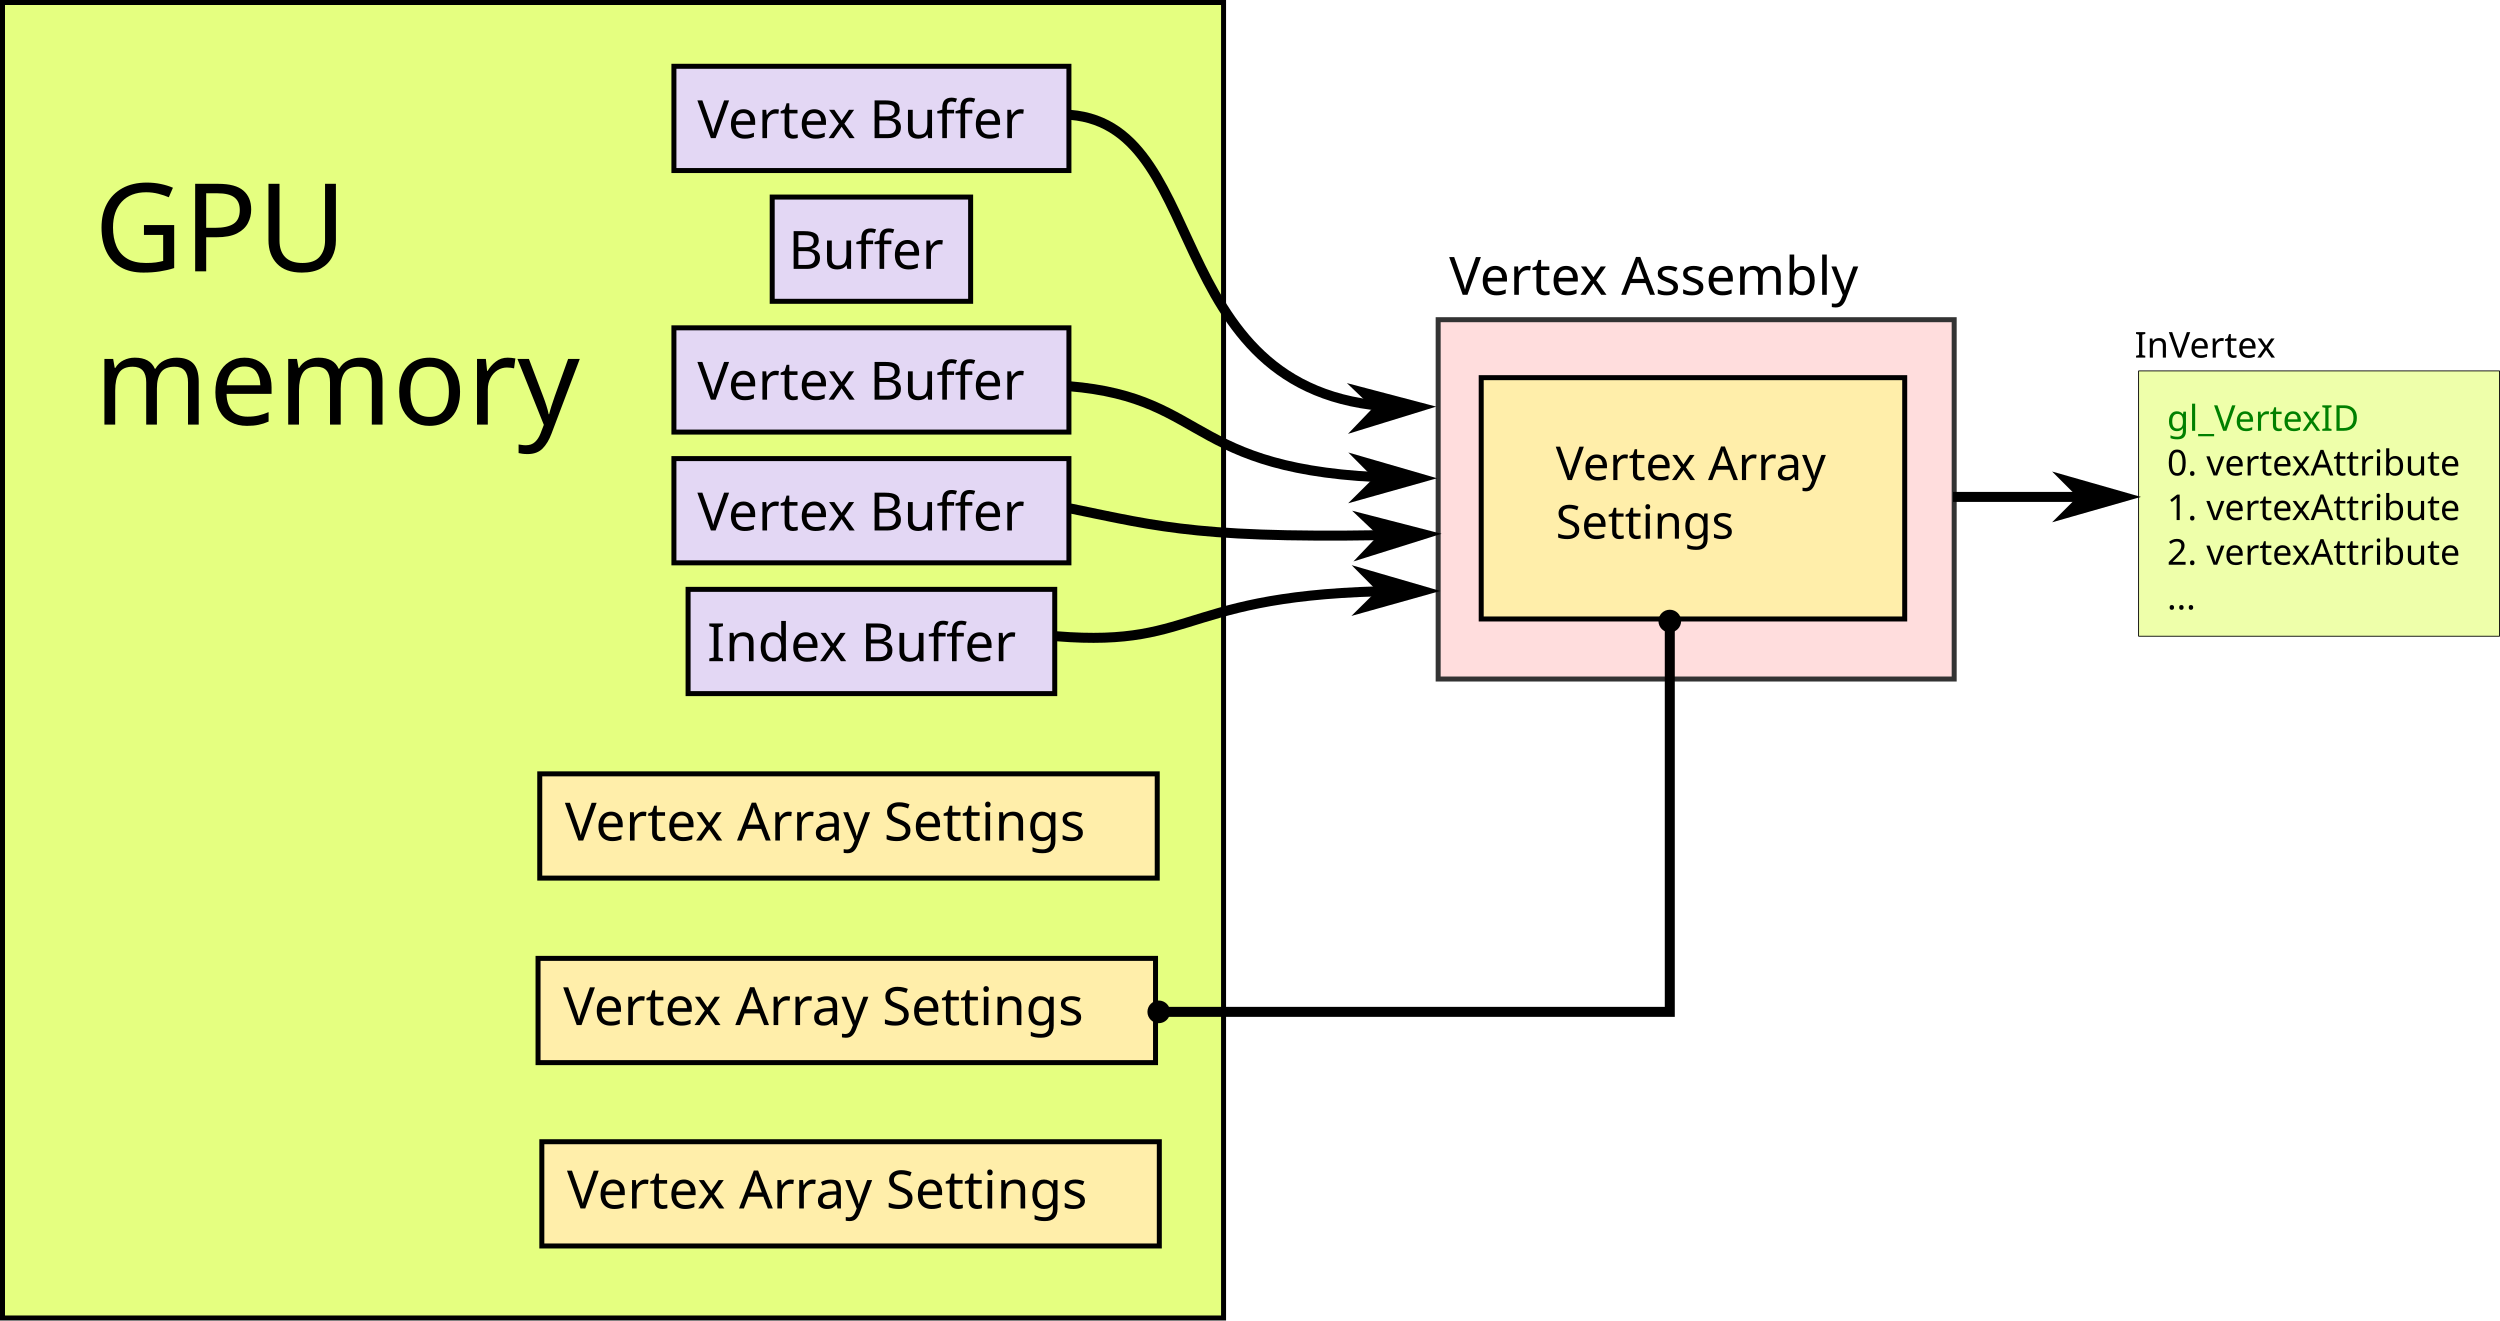
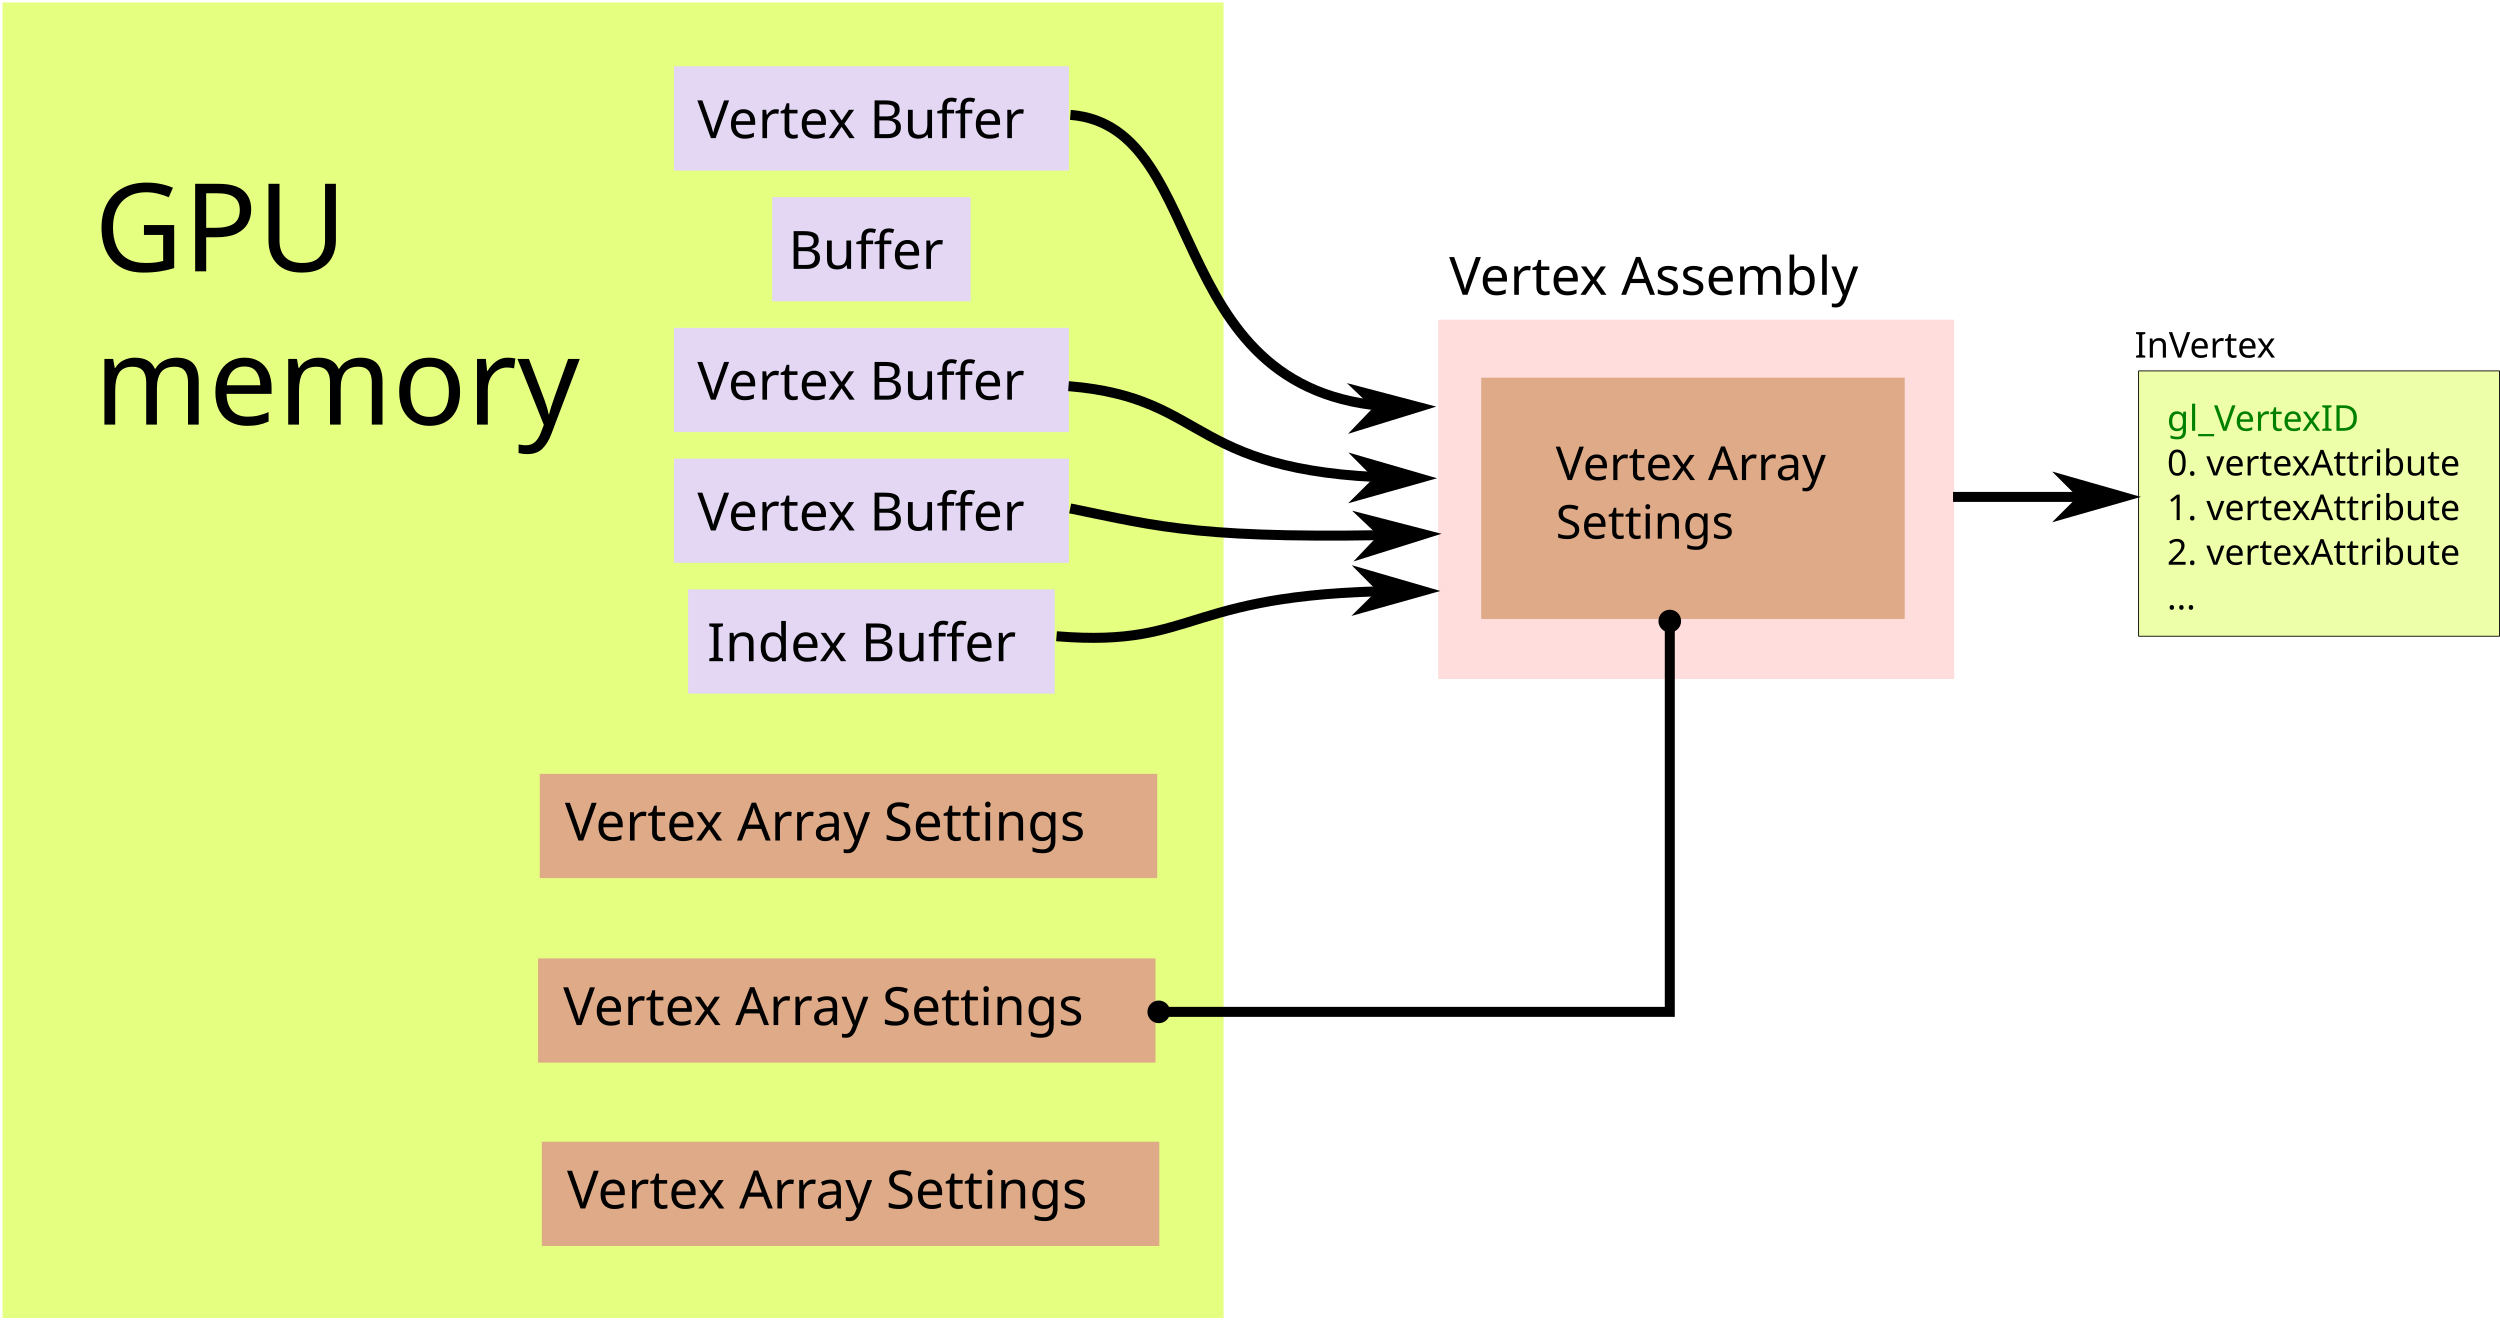
<svg xmlns="http://www.w3.org/2000/svg" width="499.928mm" height="264.06mm" viewBox="0 0 499.928 264.06" version="1.1" id="svg13790">
  <defs id="defs13784">
    <marker orient="auto" refY="0" refX="0" id="marker22578" style="overflow:visible">
      <path id="path22576" d="m -2.5,-1 c 0,2.76 -2.24,5 -5,5 -2.76,0 -5,-2.24 -5,-5 0,-2.76 2.24,-5 5,-5 2.76,0 5,2.24 5,5 z" style="fill:#000000;fill-opacity:1;fill-rule:evenodd;stroke:#000000;stroke-width:1pt;stroke-opacity:1" transform="matrix(0.2,0,0,0.2,1.48,0.2)" />
    </marker>
    <marker orient="auto" refY="0" refX="0" id="Arrow2Sstart" style="overflow:visible">
      <path id="path4827" style="fill:#000000;fill-opacity:1;fill-rule:evenodd;stroke:#000000;stroke-width:0.625;stroke-linejoin:round;stroke-opacity:1" d="M 8.719,4.034 -2.207,0.016 8.719,-4.002 c -1.745,2.372 -1.735,5.617 -6e-7,8.035 z" transform="matrix(0.3,0,0,0.3,-0.69,0)" />
    </marker>
    <marker style="overflow:visible" id="marker1428" refX="0" refY="0" orient="auto">
      <path transform="matrix(-0.4,0,0,-0.4,-4,0)" style="fill:#000000;fill-opacity:1;fill-rule:evenodd;stroke:#000000;stroke-width:1pt;stroke-opacity:1" d="M 0,0 5,-5 -12.5,0 5,5 Z" id="path1426" />
    </marker>
    <marker style="overflow:visible" id="marker1428-4" refX="0" refY="0" orient="auto">
      <path transform="matrix(-0.4,0,0,-0.4,-4,0)" style="fill:#000000;fill-opacity:1;fill-rule:evenodd;stroke:#000000;stroke-width:1pt;stroke-opacity:1" d="M 0,0 5,-5 -12.5,0 5,5 Z" id="path1426-7" />
    </marker>
    <marker style="overflow:visible" id="marker1428-45" refX="0" refY="0" orient="auto">
      <path transform="matrix(-0.4,0,0,-0.4,-4,0)" style="fill:#000000;fill-opacity:1;fill-rule:evenodd;stroke:#000000;stroke-width:1pt;stroke-opacity:1" d="M 0,0 5,-5 -12.5,0 5,5 Z" id="path1426-0" />
    </marker>
    <marker orient="auto" refY="0" refX="0" id="DotS" style="overflow:visible">
      <path id="path4864" d="m -2.5,-1 c 0,2.76 -2.24,5 -5,5 -2.76,0 -5,-2.24 -5,-5 0,-2.76 2.24,-5 5,-5 2.76,0 5,2.24 5,5 z" style="fill:#000000;fill-opacity:1;fill-rule:evenodd;stroke:#000000;stroke-width:1pt;stroke-opacity:1" transform="matrix(0.2,0,0,0.2,1.48,0.2)" />
    </marker>
    <marker orient="auto" refY="0" refX="0" id="Arrow1Mend" style="overflow:visible">
      <path id="path1059" d="M 0,0 5,-5 -12.5,0 5,5 Z" style="fill:#000000;fill-opacity:1;fill-rule:evenodd;stroke:#000000;stroke-width:1pt;stroke-opacity:1" transform="matrix(-0.4,0,0,-0.4,-4,0)" />
    </marker>
    <marker orient="auto" refY="0" refX="0" id="Arrow1Mend-9" style="overflow:visible">
      <path id="path1059-1" d="M 0,0 5,-5 -12.5,0 5,5 Z" style="fill:#000000;fill-opacity:1;fill-rule:evenodd;stroke:#000000;stroke-width:1pt;stroke-opacity:1" transform="matrix(-0.4,0,0,-0.4,-4,0)" />
    </marker>
    <marker orient="auto" refY="0" refX="0" id="Arrow2Mstart" style="overflow:visible">
      <path id="path1074" style="fill:#000000;fill-opacity:1;fill-rule:evenodd;stroke:#000000;stroke-width:0.625;stroke-linejoin:round;stroke-opacity:1" d="M 8.719,4.034 -2.207,0.016 8.719,-4.002 c -1.745,2.372 -1.735,5.617 -6e-7,8.035 z" transform="scale(0.6)" />
    </marker>
    <marker orient="auto" refY="0" refX="0" id="Arrow2Mend" style="overflow:visible">
      <path id="path1077" style="fill:#000000;fill-opacity:1;fill-rule:evenodd;stroke:#000000;stroke-width:0.625;stroke-linejoin:round;stroke-opacity:1" d="M 8.719,4.034 -2.207,0.016 8.719,-4.002 c -1.745,2.372 -1.735,5.617 -6e-7,8.035 z" transform="scale(-0.6)" />
    </marker>
    <marker style="overflow:visible" id="marker1428-1" refX="0" refY="0" orient="auto">
      <path transform="matrix(-0.4,0,0,-0.4,-4,0)" style="fill:#000000;fill-opacity:1;fill-rule:evenodd;stroke:#000000;stroke-width:1pt;stroke-opacity:1" d="M 0,0 5,-5 -12.5,0 5,5 Z" id="path1426-4" />
    </marker>
    <marker style="overflow:visible" id="marker1428-1-2" refX="0" refY="0" orient="auto">
      <path transform="matrix(-0.4,0,0,-0.4,-4,0)" style="fill:#000000;fill-opacity:1;fill-rule:evenodd;stroke:#000000;stroke-width:1pt;stroke-opacity:1" d="M 0,0 5,-5 -12.5,0 5,5 Z" id="path1426-4-0" />
    </marker>
    <marker style="overflow:visible" id="marker1428-1-2-8" refX="0" refY="0" orient="auto">
      <path transform="matrix(-0.4,0,0,-0.4,-4,0)" style="fill:#000000;fill-opacity:1;fill-rule:evenodd;stroke:#000000;stroke-width:1pt;stroke-opacity:1" d="M 0,0 5,-5 -12.5,0 5,5 Z" id="path1426-4-0-9" />
    </marker>
    <marker style="overflow:visible" id="marker1428-1-2-8-6" refX="0" refY="0" orient="auto">
      <path transform="matrix(-0.4,0,0,-0.4,-4,0)" style="fill:#000000;fill-opacity:1;fill-rule:evenodd;stroke:#000000;stroke-width:1pt;stroke-opacity:1" d="M 0,0 5,-5 -12.5,0 5,5 Z" id="path1426-4-0-9-6" />
    </marker>
  </defs>
  <g id="layer1" transform="translate(518.9495,-39.88813)">
-     <rect style="opacity:0.797;fill:#ffd5d5;fill-opacity:1;stroke:#000000;stroke-width:1;stroke-miterlimit:4;stroke-dasharray:none;stroke-dashoffset:0" id="rect8423" width="103.188" height="71.855" x="-231.358" y="103.818" />
+     <rect style="opacity:0.797;fill:#ffd5d5;fill-opacity:1;stroke:none;stroke-width:1;stroke-miterlimit:4;stroke-dasharray:none;stroke-dashoffset:0" id="rect8423" width="103.188" height="71.855" x="-231.358" y="103.818" />
    <text xml:space="preserve" style="font-style:normal;font-weight:normal;font-size:10.583px;line-height:125%;font-family:sans-serif;letter-spacing:0px;word-spacing:0px;fill:#000000;fill-opacity:1;stroke:none;stroke-width:0.265px;stroke-linecap:butt;stroke-linejoin:miter;stroke-opacity:1" x="-229.155" y="98.839" id="text8427">
      <tspan id="tspan8425" x="-229.155" y="98.839" style="stroke-width:0.265px">Vertex Assembly</tspan>
    </text>
    <g id="g1135" transform="translate(-515.144,21.60149)">
      <g id="g10244" transform="matrix(0.674762,0,0,0.674762,222.9453,41.57745)">
        <text xml:space="preserve" style="font-style:normal;font-weight:normal;font-size:10.583px;line-height:125%;font-family:sans-serif;letter-spacing:0px;word-spacing:0px;fill:#000000;fill-opacity:1;stroke:none;stroke-width:0.265px;stroke-linecap:butt;stroke-linejoin:miter;stroke-opacity:1" x="296.571" y="71.455" id="text874">
          <tspan id="tspan872" x="296.571" y="71.455" style="stroke-width:0.265px">InVertex</tspan>
        </text>
        <rect style="opacity:1;fill:#eeffaa;stroke:#000000;stroke-width:0.265;stroke-miterlimit:4;stroke-dasharray:none;stroke-dashoffset:0" id="rect815" width="106.975" height="78.629" x="297.742" y="75.408" ry="0.039" />
        <text xml:space="preserve" style="font-style:normal;font-weight:normal;font-size:10.583px;line-height:125%;font-family:sans-serif;letter-spacing:0px;word-spacing:0px;fill:#000000;fill-opacity:1;stroke:none;stroke-width:0.265px;stroke-linecap:butt;stroke-linejoin:miter;stroke-opacity:1" x="306.172" y="93.153" id="text823-6">
          <tspan x="306.172" y="93.153" style="fill:#008000;stroke-width:0.265px" id="tspan982">gl_VertexID</tspan>
          <tspan id="tspan1075" x="306.172" y="106.382" style="stroke-width:0.265px">0. vertexAttribute</tspan>
          <tspan x="306.172" y="119.612" style="stroke-width:0.265px" id="tspan990">1. vertexAttribute</tspan>
          <tspan x="306.172" y="132.841" style="stroke-width:0.265px" id="tspan992">2. vertexAttribute</tspan>
          <tspan x="306.172" y="146.07" style="stroke-width:0.265px" id="tspan986">...</tspan>
        </text>
      </g>
    </g>
    <path style="fill:none;fill-rule:evenodd;stroke:#000000;stroke-width:2;stroke-linecap:butt;stroke-linejoin:miter;stroke-miterlimit:4;stroke-dasharray:none;stroke-opacity:1;marker-end:url(#marker1428)" d="m -128.398,139.256 h 33.64" id="path11217" />
-     <rect style="opacity:1;fill:#e5ff80;fill-opacity:1;stroke:#000000;stroke-width:1;stroke-miterlimit:4;stroke-dasharray:none;stroke-dashoffset:0" id="rect997" width="244.177" height="263.06" x="-518.45" y="40.388" />
+     <rect style="opacity:1;fill:#e5ff80;fill-opacity:1;stroke:none;stroke-width:1;stroke-miterlimit:4;stroke-dasharray:none;stroke-dashoffset:0" id="rect997" width="244.177" height="263.06" x="-518.45" y="40.388" />
    <text xml:space="preserve" style="font-style:normal;font-weight:normal;font-size:24.519px;line-height:125%;font-family:sans-serif;letter-spacing:0px;word-spacing:0px;fill:#000000;fill-opacity:1;stroke:none;stroke-width:0.613px;stroke-linecap:butt;stroke-linejoin:miter;stroke-opacity:1" x="-500.147" y="94.149" id="text995">
      <tspan id="tspan993" x="-500.147" y="94.149" style="stroke-width:0.613px">GPU</tspan>
      <tspan x="-500.147" y="124.798" style="stroke-width:0.613px" id="tspan25446">memory</tspan>
    </text>
-     <g id="g24904">
-       <g id="g24867">
-         <rect style="opacity:1;fill:#e3d7f4;fill-opacity:1;stroke:#000000;stroke-width:1;stroke-miterlimit:4;stroke-dasharray:none;stroke-dashoffset:0" id="rect2409-2-36-5" width="78.99" height="20.847" x="-384.186" y="131.594" />
+     <g id="g24904" style="stroke:none">
+       <g id="g24867" style="stroke:none">
+         <rect style="opacity:1;fill:#e3d7f4;fill-opacity:1;stroke:none;stroke-width:1;stroke-miterlimit:4;stroke-dasharray:none;stroke-dashoffset:0" id="rect2409-2-36-5" width="78.99" height="20.847" x="-384.186" y="131.594" />
        <text xml:space="preserve" style="font-style:normal;font-weight:normal;font-size:10.583px;line-height:125%;font-family:sans-serif;letter-spacing:0px;word-spacing:0px;fill:#000000;fill-opacity:1;stroke:none;stroke-width:1;stroke-linecap:butt;stroke-linejoin:miter;stroke-miterlimit:4;stroke-dasharray:none;stroke-opacity:1" x="-379.496" y="145.963" id="text2395-1-4">
-           <tspan id="tspan2393-2-7" x="-379.496" y="145.963" style="stroke-width:1;stroke-miterlimit:4;stroke-dasharray:none">Vertex Buffer</tspan>
+           <tspan id="tspan2393-2-7" x="-379.496" y="145.963" style="stroke-width:1;stroke-miterlimit:4;stroke-dasharray:none;stroke:none">Vertex Buffer</tspan>
        </text>
      </g>
-       <g id="g24877">
-         <rect style="opacity:1;fill:#e3d7f4;fill-opacity:1;stroke:#000000;stroke-width:1;stroke-miterlimit:4;stroke-dasharray:none;stroke-dashoffset:0" id="rect2409-2-36-65" width="39.68" height="20.847" x="-364.532" y="79.294" />
+       <g id="g24877" style="stroke:none">
+         <rect style="opacity:1;fill:#e3d7f4;fill-opacity:1;stroke:none;stroke-width:1;stroke-miterlimit:4;stroke-dasharray:none;stroke-dashoffset:0" id="rect2409-2-36-65" width="39.68" height="20.847" x="-364.532" y="79.294" />
        <text xml:space="preserve" style="font-style:normal;font-weight:normal;font-size:10.583px;line-height:125%;font-family:sans-serif;letter-spacing:0px;word-spacing:0px;fill:#000000;fill-opacity:1;stroke:none;stroke-width:1;stroke-linecap:butt;stroke-linejoin:miter;stroke-miterlimit:4;stroke-dasharray:none;stroke-opacity:1" x="-361.277" y="93.663" id="text2395-1-6">
-           <tspan id="tspan2393-2-9" x="-361.277" y="93.663" style="stroke-width:1;stroke-miterlimit:4;stroke-dasharray:none">Buffer</tspan>
+           <tspan id="tspan2393-2-9" x="-361.277" y="93.663" style="stroke-width:1;stroke-miterlimit:4;stroke-dasharray:none;stroke:none">Buffer</tspan>
        </text>
      </g>
-       <g id="g24862">
-         <rect style="opacity:1;fill:#e3d7f4;fill-opacity:1;stroke:#000000;stroke-width:1;stroke-miterlimit:4;stroke-dasharray:none;stroke-dashoffset:0" id="rect2409-2-36-3" width="73.32" height="20.847" x="-381.352" y="157.743" />
+       <g id="g24862" style="stroke:none">
+         <rect style="opacity:1;fill:#e3d7f4;fill-opacity:1;stroke:none;stroke-width:1;stroke-miterlimit:4;stroke-dasharray:none;stroke-dashoffset:0" id="rect2409-2-36-3" width="73.32" height="20.847" x="-381.352" y="157.743" />
        <text xml:space="preserve" style="font-style:normal;font-weight:normal;font-size:10.583px;line-height:125%;font-family:sans-serif;letter-spacing:0px;word-spacing:0px;fill:#000000;fill-opacity:1;stroke:none;stroke-width:1;stroke-linecap:butt;stroke-linejoin:miter;stroke-miterlimit:4;stroke-dasharray:none;stroke-opacity:1" x="-377.535" y="172.112" id="text2395-1-7">
-           <tspan id="tspan2393-2-4" x="-377.535" y="172.112" style="stroke-width:1;stroke-miterlimit:4;stroke-dasharray:none">Index Buffer</tspan>
+           <tspan id="tspan2393-2-4" x="-377.535" y="172.112" style="stroke-width:1;stroke-miterlimit:4;stroke-dasharray:none;stroke:none">Index Buffer</tspan>
        </text>
      </g>
-       <g id="g24882">
-         <rect style="opacity:1;fill:#e3d7f4;fill-opacity:1;stroke:#000000;stroke-width:1;stroke-miterlimit:4;stroke-dasharray:none;stroke-dashoffset:0" id="rect2409-2-36-5-2" width="78.99" height="20.847" x="-384.186" y="53.144" />
+       <g id="g24882" style="stroke:none">
+         <rect style="opacity:1;fill:#e3d7f4;fill-opacity:1;stroke:none;stroke-width:1;stroke-miterlimit:4;stroke-dasharray:none;stroke-dashoffset:0" id="rect2409-2-36-5-2" width="78.99" height="20.847" x="-384.186" y="53.144" />
        <text xml:space="preserve" style="font-style:normal;font-weight:normal;font-size:10.583px;line-height:125%;font-family:sans-serif;letter-spacing:0px;word-spacing:0px;fill:#000000;fill-opacity:1;stroke:none;stroke-width:1;stroke-linecap:butt;stroke-linejoin:miter;stroke-miterlimit:4;stroke-dasharray:none;stroke-opacity:1" x="-379.496" y="67.513" id="text2395-1-4-5">
-           <tspan id="tspan2393-2-7-4" x="-379.496" y="67.513" style="stroke-width:1;stroke-miterlimit:4;stroke-dasharray:none">Vertex Buffer</tspan>
+           <tspan id="tspan2393-2-7-4" x="-379.496" y="67.513" style="stroke-width:1;stroke-miterlimit:4;stroke-dasharray:none;stroke:none">Vertex Buffer</tspan>
        </text>
      </g>
-       <g id="g24872">
-         <rect style="opacity:1;fill:#e3d7f4;fill-opacity:1;stroke:#000000;stroke-width:1;stroke-miterlimit:4;stroke-dasharray:none;stroke-dashoffset:0" id="rect2409-2-36-5-4" width="78.99" height="20.847" x="-384.186" y="105.444" />
+       <g id="g24872" style="stroke:none">
+         <rect style="opacity:1;fill:#e3d7f4;fill-opacity:1;stroke:none;stroke-width:1;stroke-miterlimit:4;stroke-dasharray:none;stroke-dashoffset:0" id="rect2409-2-36-5-4" width="78.99" height="20.847" x="-384.186" y="105.444" />
        <text xml:space="preserve" style="font-style:normal;font-weight:normal;font-size:10.583px;line-height:125%;font-family:sans-serif;letter-spacing:0px;word-spacing:0px;fill:#000000;fill-opacity:1;stroke:none;stroke-width:1;stroke-linecap:butt;stroke-linejoin:miter;stroke-miterlimit:4;stroke-dasharray:none;stroke-opacity:1" x="-379.496" y="119.813" id="text2395-1-4-4">
-           <tspan id="tspan2393-2-7-3" x="-379.496" y="119.813" style="stroke-width:1;stroke-miterlimit:4;stroke-dasharray:none">Vertex Buffer</tspan>
+           <tspan id="tspan2393-2-7-3" x="-379.496" y="119.813" style="stroke-width:1;stroke-miterlimit:4;stroke-dasharray:none;stroke:none">Vertex Buffer</tspan>
        </text>
      </g>
    </g>
-     <rect style="opacity:1;fill:#ffeeaa;fill-opacity:1;stroke:#000000;stroke-width:1;stroke-miterlimit:4;stroke-dasharray:none;stroke-dashoffset:0" id="rect2409-9-3" width="84.687" height="48.257" x="-222.75" y="115.409" />
+     <rect style="opacity:1;fill:#deaa87;fill-opacity:1;stroke:none;stroke-width:1;stroke-miterlimit:4;stroke-dasharray:none;stroke-dashoffset:0" id="rect2409-9-3" width="84.687" height="48.257" x="-222.75" y="115.409" />
    <text xml:space="preserve" style="font-style:normal;font-weight:normal;font-size:9.367px;line-height:125%;font-family:sans-serif;letter-spacing:0px;word-spacing:0px;fill:#000000;fill-opacity:1;stroke:none;stroke-width:0.234px;stroke-linecap:butt;stroke-linejoin:miter;stroke-opacity:1" x="-207.846" y="135.89" id="text2399-2">
      <tspan x="-207.846" y="135.89" style="stroke-width:0.234px" id="tspan160">Vertex Array</tspan>
      <tspan id="tspan21147" x="-207.846" y="147.598" style="stroke-width:0.234px">Settings</tspan>
    </text>
-     <g id="g182">
-       <rect y="194.636" x="-411.015" height="20.847" width="123.479" id="rect2409-9-8" style="opacity:1;fill:#ffeeaa;fill-opacity:1;stroke:#000000;stroke-width:1;stroke-miterlimit:4;stroke-dasharray:none;stroke-dashoffset:0" />
-       <text id="text2399-4" y="207.979" x="-405.983" style="font-style:normal;font-weight:normal;font-size:10.583px;line-height:125%;font-family:sans-serif;letter-spacing:0px;word-spacing:0px;fill:#000000;fill-opacity:1;stroke:none;stroke-width:0.265px;stroke-linecap:butt;stroke-linejoin:miter;stroke-opacity:1" xml:space="preserve">
-         <tspan style="stroke-width:0.265px" y="207.979" x="-405.983" id="tspan2397-3">Vertex Array Settings</tspan>
-       </text>
-     </g>
+     <rect y="194.636" x="-411.015" height="20.847" width="123.479" id="rect2409-9-8" style="fill:#deaa87;fill-opacity:1;stroke:none;stroke-width:1;stroke-miterlimit:4;stroke-dasharray:none;stroke-dashoffset:0" />
+     <text id="text2399-4" y="207.979" x="-405.983" style="font-style:normal;font-weight:normal;font-size:10.583px;line-height:125%;font-family:sans-serif;letter-spacing:0px;word-spacing:0px;fill:#000000;fill-opacity:1;stroke:none;stroke-width:0.265px;stroke-linecap:butt;stroke-linejoin:miter;stroke-opacity:1" xml:space="preserve">
+       <tspan style="fill:#000000;stroke:none;stroke-width:0.265px" y="207.979" x="-405.983" id="tspan2397-3">Vertex Array Settings</tspan>
+     </text>
    <path style="fill:none;fill-rule:evenodd;stroke:#000000;stroke-width:2;stroke-linecap:butt;stroke-linejoin:miter;stroke-miterlimit:4;stroke-dasharray:none;stroke-opacity:1;marker-end:url(#marker1428-1)" d="m -307.675,167.119 c 29.342,2.387 24.512,-9.301 72.823,-9.071" id="path11217-9" />
    <path style="fill:none;fill-rule:evenodd;stroke:#000000;stroke-width:2;stroke-linecap:butt;stroke-linejoin:miter;stroke-miterlimit:4;stroke-dasharray:none;stroke-opacity:1;marker-end:url(#marker1428-1-2)" d="m -304.904,62.857 c 29.342,2.387 17.141,59.52 69.232,58.427" id="path11217-9-6" />
    <path style="fill:none;fill-rule:evenodd;stroke:#000000;stroke-width:2;stroke-linecap:butt;stroke-linejoin:miter;stroke-miterlimit:4;stroke-dasharray:none;stroke-opacity:1;marker-end:url(#marker1428-1-2-8)" d="m -305.276,117.107 c 29.342,2.387 22.989,18.212 69.767,18.402" id="path11217-9-6-2" />
    <path style="fill:none;fill-rule:evenodd;stroke:#000000;stroke-width:2;stroke-linecap:butt;stroke-linejoin:miter;stroke-miterlimit:4;stroke-dasharray:none;stroke-opacity:1;marker-end:url(#marker1428-1-2-8-6)" d="m -304.945,141.559 c 18.191,3.71 26.39,6.306 70.334,5.173" id="path11217-9-6-2-4" />
-     <g transform="translate(-0.3406509,36.90026)" id="g182-3">
-       <rect y="194.636" x="-411.015" height="20.847" width="123.479" id="rect2409-9-8-6" style="opacity:1;fill:#ffeeaa;fill-opacity:1;stroke:#000000;stroke-width:1;stroke-miterlimit:4;stroke-dasharray:none;stroke-dashoffset:0" />
+     <g transform="translate(-0.3406509,36.90026)" id="g182-3" style="stroke:none">
+       <rect y="194.636" x="-411.015" height="20.847" width="123.479" id="rect2409-9-8-6" style="opacity:1;fill:#deaa87;fill-opacity:1;stroke:none;stroke-width:1;stroke-miterlimit:4;stroke-dasharray:none;stroke-dashoffset:0" />
      <text id="text2399-4-7" y="207.979" x="-405.983" style="font-style:normal;font-weight:normal;font-size:10.583px;line-height:125%;font-family:sans-serif;letter-spacing:0px;word-spacing:0px;fill:#000000;fill-opacity:1;stroke:none;stroke-width:0.265px;stroke-linecap:butt;stroke-linejoin:miter;stroke-opacity:1" xml:space="preserve">
-         <tspan style="stroke-width:0.265px" y="207.979" x="-405.983" id="tspan2397-3-5">Vertex Array Settings</tspan>
+         <tspan style="stroke-width:0.265px;stroke:none" y="207.979" x="-405.983" id="tspan2397-3-5">Vertex Array Settings</tspan>
      </text>
    </g>
    <path style="fill:none;fill-rule:evenodd;stroke:#000000;stroke-width:2;stroke-linecap:butt;stroke-linejoin:miter;stroke-miterlimit:4;stroke-dasharray:none;stroke-opacity:1;marker-start:url(#marker22578);marker-end:url(#DotS)" d="m -185.04,164.123 v 78.109 h -102.229" id="path11217-3-0" />
-     <g transform="translate(0.4153013,73.56395)" id="g182-35">
-       <rect y="194.636" x="-411.015" height="20.847" width="123.479" id="rect2409-9-8-62" style="opacity:1;fill:#ffeeaa;fill-opacity:1;stroke:#000000;stroke-width:1;stroke-miterlimit:4;stroke-dasharray:none;stroke-dashoffset:0" />
-       <text id="text2399-4-9" y="207.979" x="-405.983" style="font-style:normal;font-weight:normal;font-size:10.583px;line-height:125%;font-family:sans-serif;letter-spacing:0px;word-spacing:0px;fill:#000000;fill-opacity:1;stroke:none;stroke-width:0.265px;stroke-linecap:butt;stroke-linejoin:miter;stroke-opacity:1" xml:space="preserve">
-         <tspan style="stroke-width:0.265px" y="207.979" x="-405.983" id="tspan2397-3-1">Vertex Array Settings</tspan>
-       </text>
-     </g>
+     <rect y="268.2" x="-410.599" height="20.847" width="123.479" id="rect2409-9-8-62" style="fill:#deaa87;fill-opacity:1;stroke:none;stroke-width:1;stroke-miterlimit:4;stroke-dasharray:none;stroke-dashoffset:0" />
+     <text id="text2399-4-9" y="281.543" x="-405.567" style="font-style:normal;font-weight:normal;font-size:10.583px;line-height:125%;font-family:sans-serif;letter-spacing:0px;word-spacing:0px;fill:#000000;fill-opacity:1;stroke:none;stroke-width:0.265px;stroke-linecap:butt;stroke-linejoin:miter;stroke-opacity:1" xml:space="preserve">
+       <tspan style="fill:#000000;stroke:none;stroke-width:0.265px" y="281.543" x="-405.567" id="tspan2397-3-1">Vertex Array Settings</tspan>
+     </text>
  </g>
</svg>
